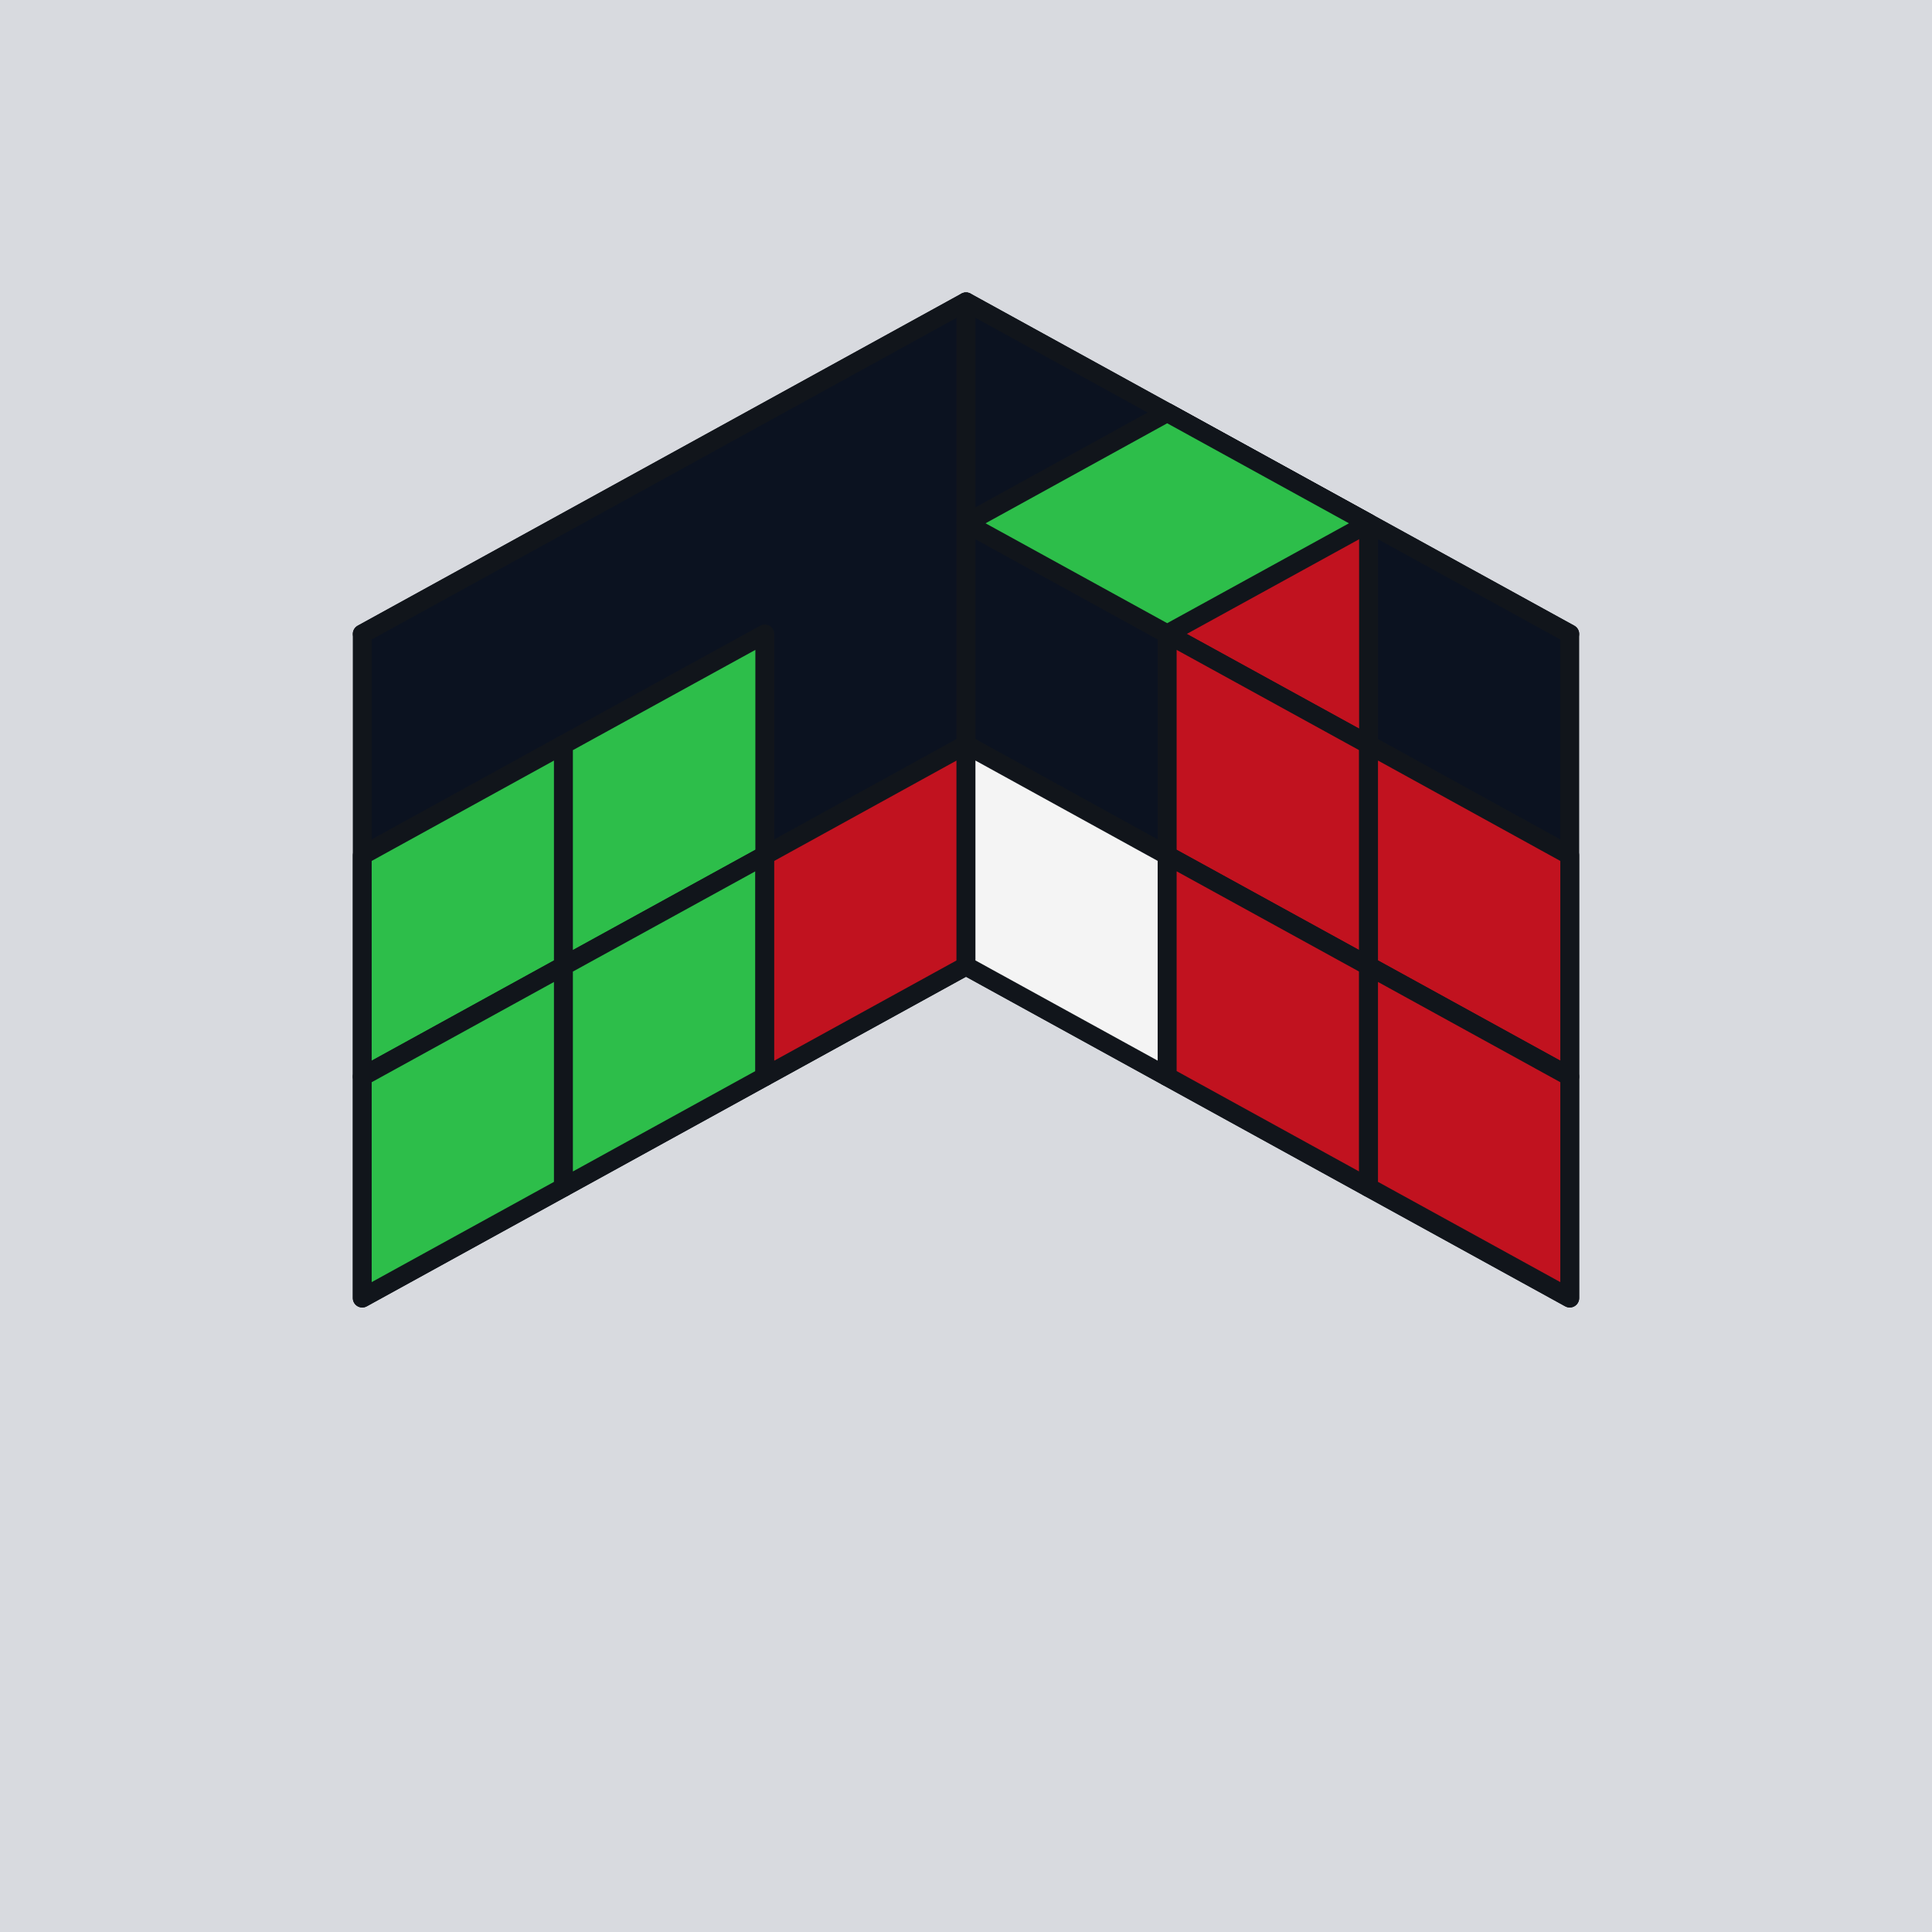
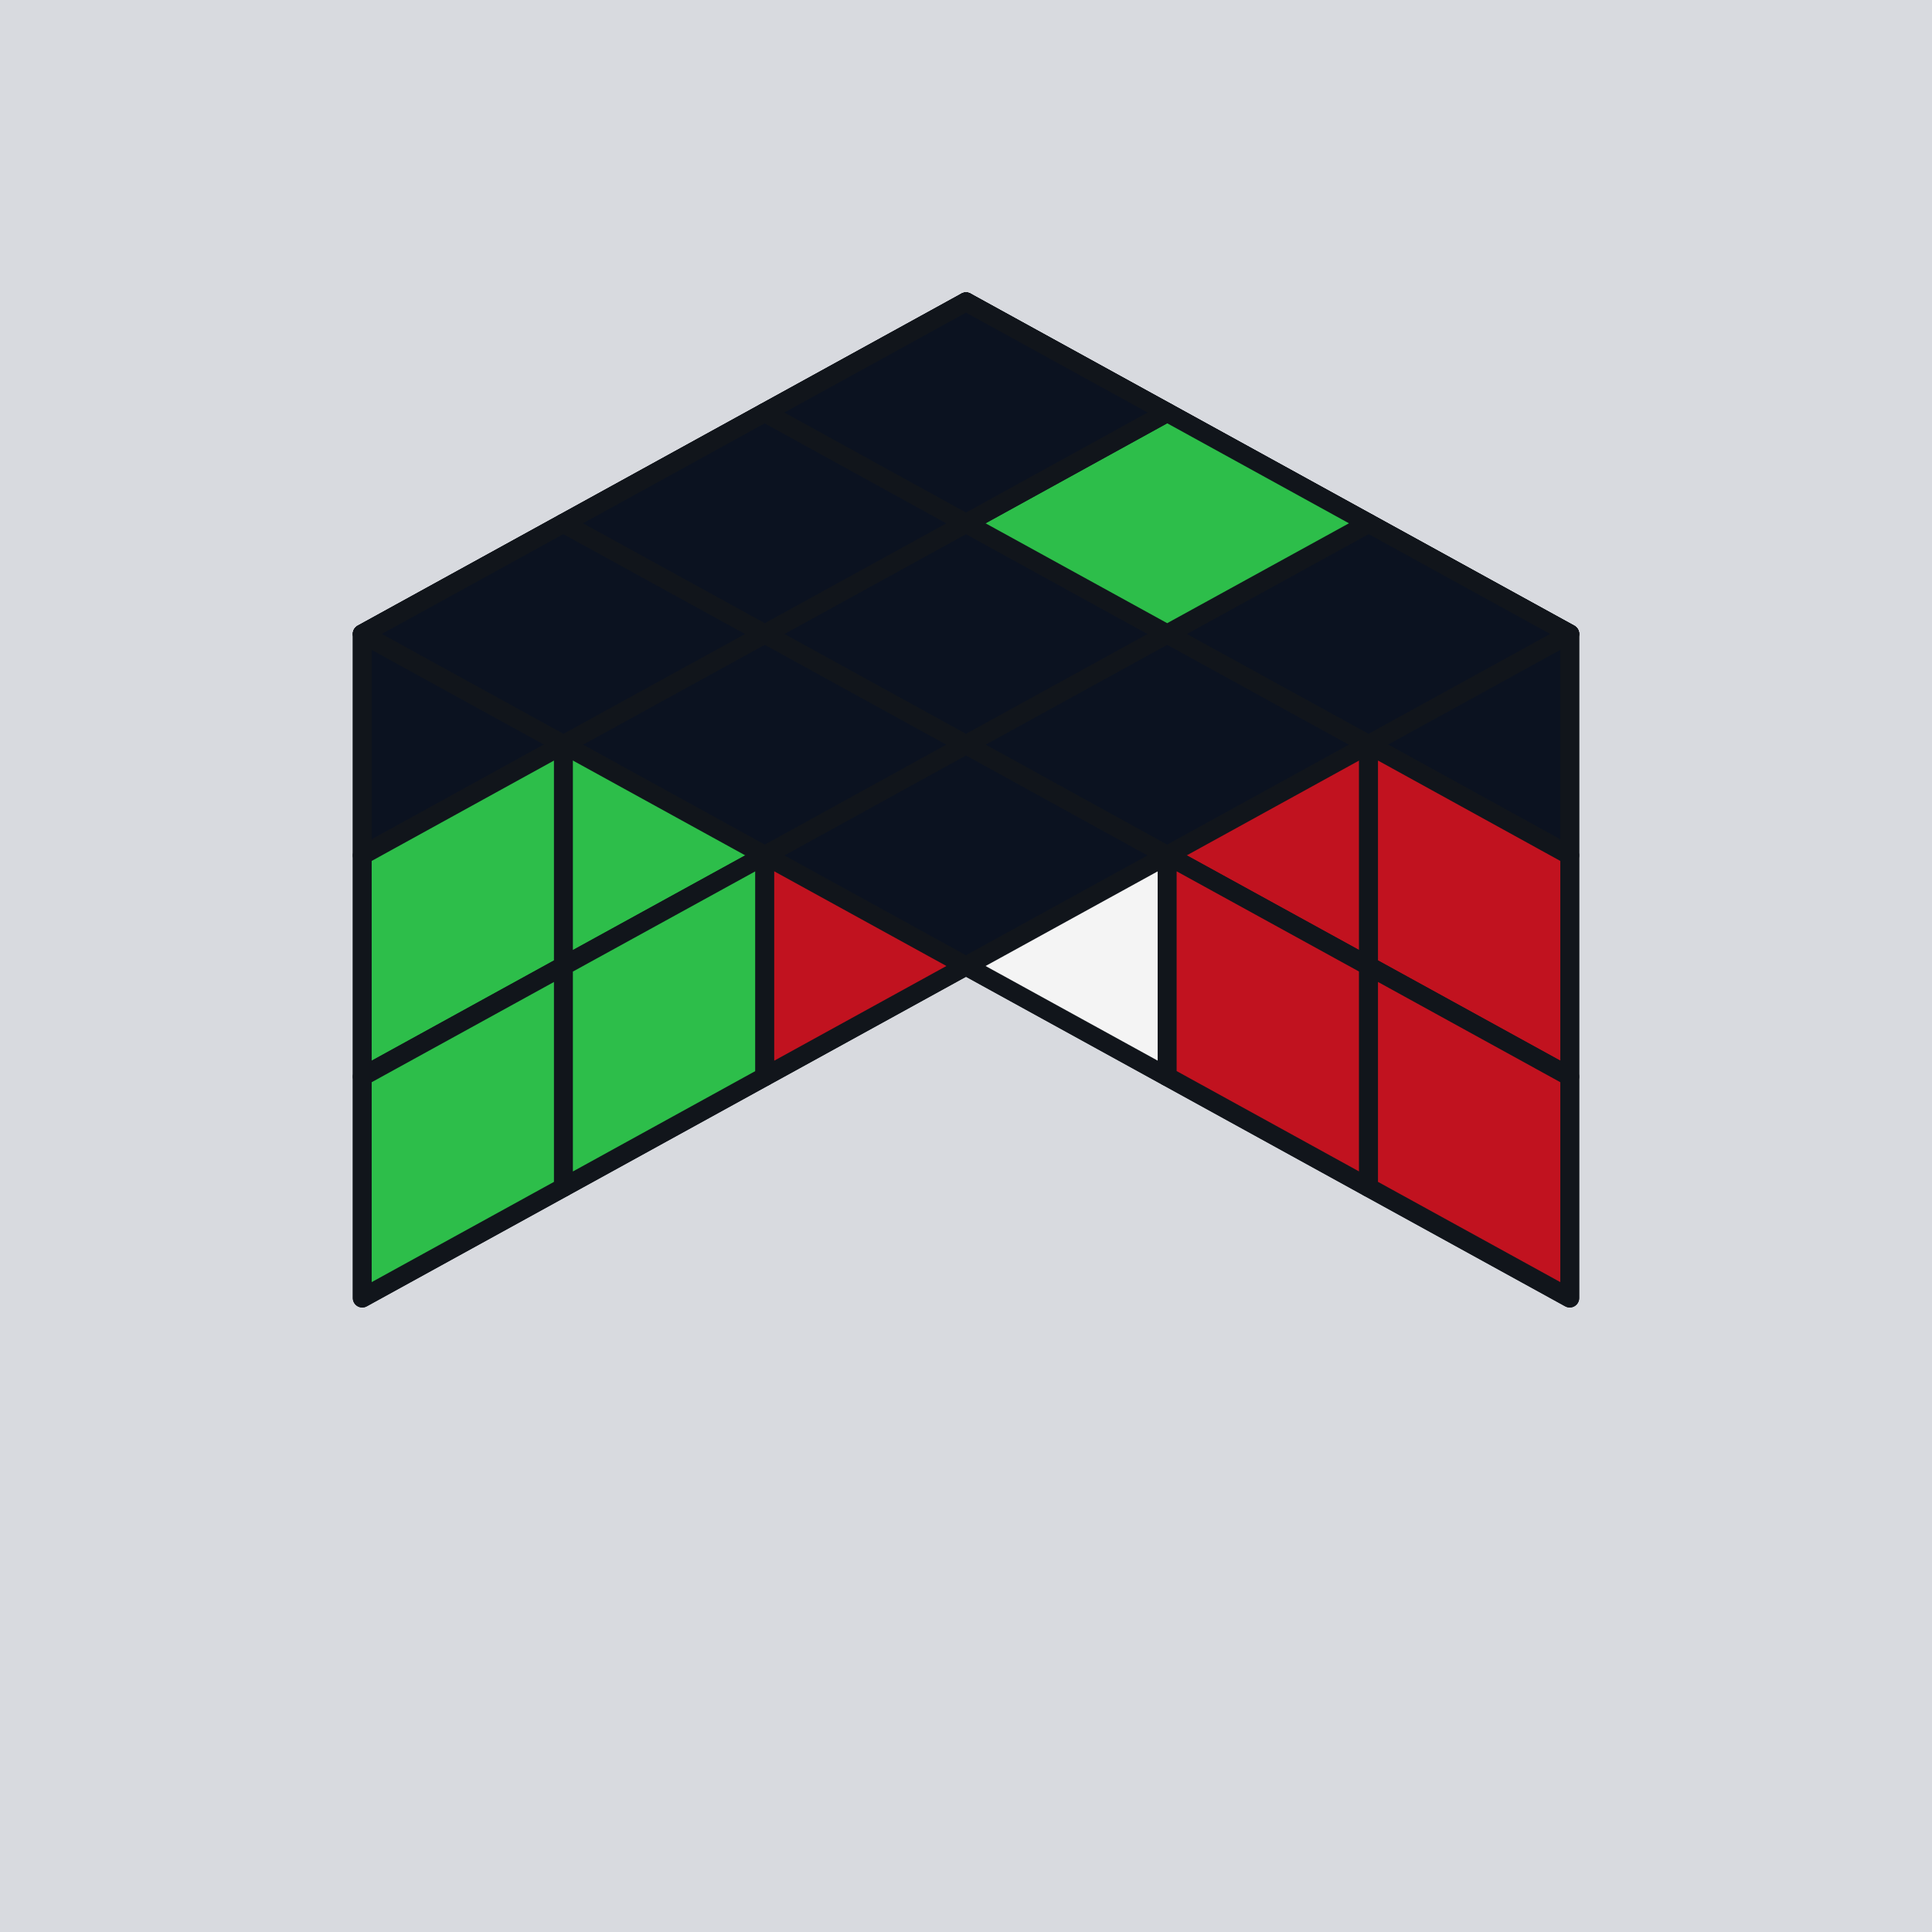
<svg xmlns="http://www.w3.org/2000/svg" viewBox="0 0 128 128">
  <rect x="0" y="0" width="128" height="128" fill="#D8DADF" />
  <polygon points="64.00,64.00 104.00,42.00 64.00,20.00 24.00,42.00" fill="#0B1220" stroke="#11151B" stroke-width="1.25" stroke-linejoin="round" />
  <polygon points="24.00,42.00 64.00,20.00 64.00,64.00 24.00,86.00" fill="#0B1220" stroke="#11151B" stroke-width="1.25" stroke-linejoin="round" />
  <polygon points="64.00,20.00 104.00,42.00 104.00,86.00 64.00,64.00" fill="#0B1220" stroke="#11151B" stroke-width="1.25" stroke-linejoin="round" />
+   <polygon points="24.00,42.00 37.33,34.67 37.33,49.33 24.00,56.67" fill="#0B1220" stroke="#11151B" stroke-width="1.25" stroke-linejoin="round" />
+   <polygon points="37.33,34.67 50.67,27.33 50.67,42.00 37.33,49.33" fill="#0B1220" stroke="#11151B" stroke-width="1.25" stroke-linejoin="round" />
+   <polygon points="50.67,27.33 64.00,20.00 64.00,34.67 50.67,42.00" fill="#0B1220" stroke="#11151B" stroke-width="1.25" stroke-linejoin="round" />
  <polygon points="24.00,56.67 37.33,49.33 37.33,64.00 24.00,71.33" fill="#2DBE4A" stroke="#11151B" stroke-width="1.25" stroke-linejoin="round" />
  <polygon points="37.33,49.33 50.67,42.00 50.67,56.67 37.33,64.00" fill="#2DBE4A" stroke="#11151B" stroke-width="1.25" stroke-linejoin="round" />
+   <polygon points="50.67,42.00 64.00,34.67 64.00,49.33 50.67,56.67" fill="#0B1220" stroke="#11151B" stroke-width="1.25" stroke-linejoin="round" />
  <polygon points="24.00,71.33 37.33,64.00 37.33,78.67 24.00,86.00" fill="#2DBE4A" stroke="#11151B" stroke-width="1.25" stroke-linejoin="round" />
  <polygon points="37.33,64.00 50.67,56.67 50.67,71.33 37.33,78.67" fill="#2DBE4A" stroke="#11151B" stroke-width="1.25" stroke-linejoin="round" />
  <polygon points="50.67,56.67 64.00,49.33 64.00,64.00 50.67,71.33" fill="#C1121F" stroke="#11151B" stroke-width="1.25" stroke-linejoin="round" />
+   <polygon points="64.00,20.00 77.33,27.33 77.33,42.00 64.00,34.67" fill="#0B1220" stroke="#11151B" stroke-width="1.25" stroke-linejoin="round" />
  <polygon points="77.33,27.33 90.67,34.67 90.67,49.33 77.33,42.00" fill="#C1121F" stroke="#11151B" stroke-width="1.25" stroke-linejoin="round" />
+   <polygon points="90.67,34.67 104.00,42.00 104.00,56.67 90.67,49.33" fill="#0B1220" stroke="#11151B" stroke-width="1.25" stroke-linejoin="round" />
+   <polygon points="64.00,34.67 77.33,42.00 77.33,56.67 64.00,49.33" fill="#0B1220" stroke="#11151B" stroke-width="1.25" stroke-linejoin="round" />
  <polygon points="77.33,42.00 90.67,49.33 90.67,64.00 77.33,56.67" fill="#C1121F" stroke="#11151B" stroke-width="1.25" stroke-linejoin="round" />
  <polygon points="90.67,49.33 104.00,56.67 104.00,71.33 90.67,64.00" fill="#C1121F" stroke="#11151B" stroke-width="1.25" stroke-linejoin="round" />
  <polygon points="64.00,49.33 77.33,56.67 77.33,71.33 64.00,64.00" fill="#F4F4F4" stroke="#11151B" stroke-width="1.25" stroke-linejoin="round" />
  <polygon points="77.33,56.67 90.67,64.00 90.67,78.67 77.33,71.33" fill="#C1121F" stroke="#11151B" stroke-width="1.25" stroke-linejoin="round" />
  <polygon points="90.67,64.00 104.00,71.33 104.00,86.00 90.67,78.67" fill="#C1121F" stroke="#11151B" stroke-width="1.25" stroke-linejoin="round" />
+   <polygon points="64.00,64.00 77.33,56.67 64.00,49.33 50.67,56.67" fill="#0B1220" stroke="#11151B" stroke-width="1.25" stroke-linejoin="round" />
+   <polygon points="77.33,56.67 90.67,49.33 77.33,42.00 64.00,49.33" fill="#0B1220" stroke="#11151B" stroke-width="1.25" stroke-linejoin="round" />
+   <polygon points="90.67,49.33 104.00,42.00 90.67,34.67 77.33,42.00" fill="#0B1220" stroke="#11151B" stroke-width="1.25" stroke-linejoin="round" />
+   <polygon points="50.67,56.67 64.00,49.33 50.67,42.00 37.33,49.33" fill="#0B1220" stroke="#11151B" stroke-width="1.25" stroke-linejoin="round" />
+   <polygon points="64.00,49.33 77.33,42.00 64.00,34.67 50.67,42.00" fill="#0B1220" stroke="#11151B" stroke-width="1.25" stroke-linejoin="round" />
  <polygon points="77.33,42.00 90.67,34.67 77.33,27.33 64.00,34.67" fill="#2DBE4A" stroke="#11151B" stroke-width="1.25" stroke-linejoin="round" />
+   <polygon points="37.33,49.33 50.67,42.00 37.33,34.67 24.00,42.00" fill="#0B1220" stroke="#11151B" stroke-width="1.25" stroke-linejoin="round" />
+   <polygon points="50.67,42.00 64.00,34.67 50.67,27.33 37.33,34.67" fill="#0B1220" stroke="#11151B" stroke-width="1.25" stroke-linejoin="round" />
+   <polygon points="64.00,34.67 77.33,27.33 64.00,20.00 50.67,27.33" fill="#0B1220" stroke="#11151B" stroke-width="1.25" stroke-linejoin="round" />
</svg>
